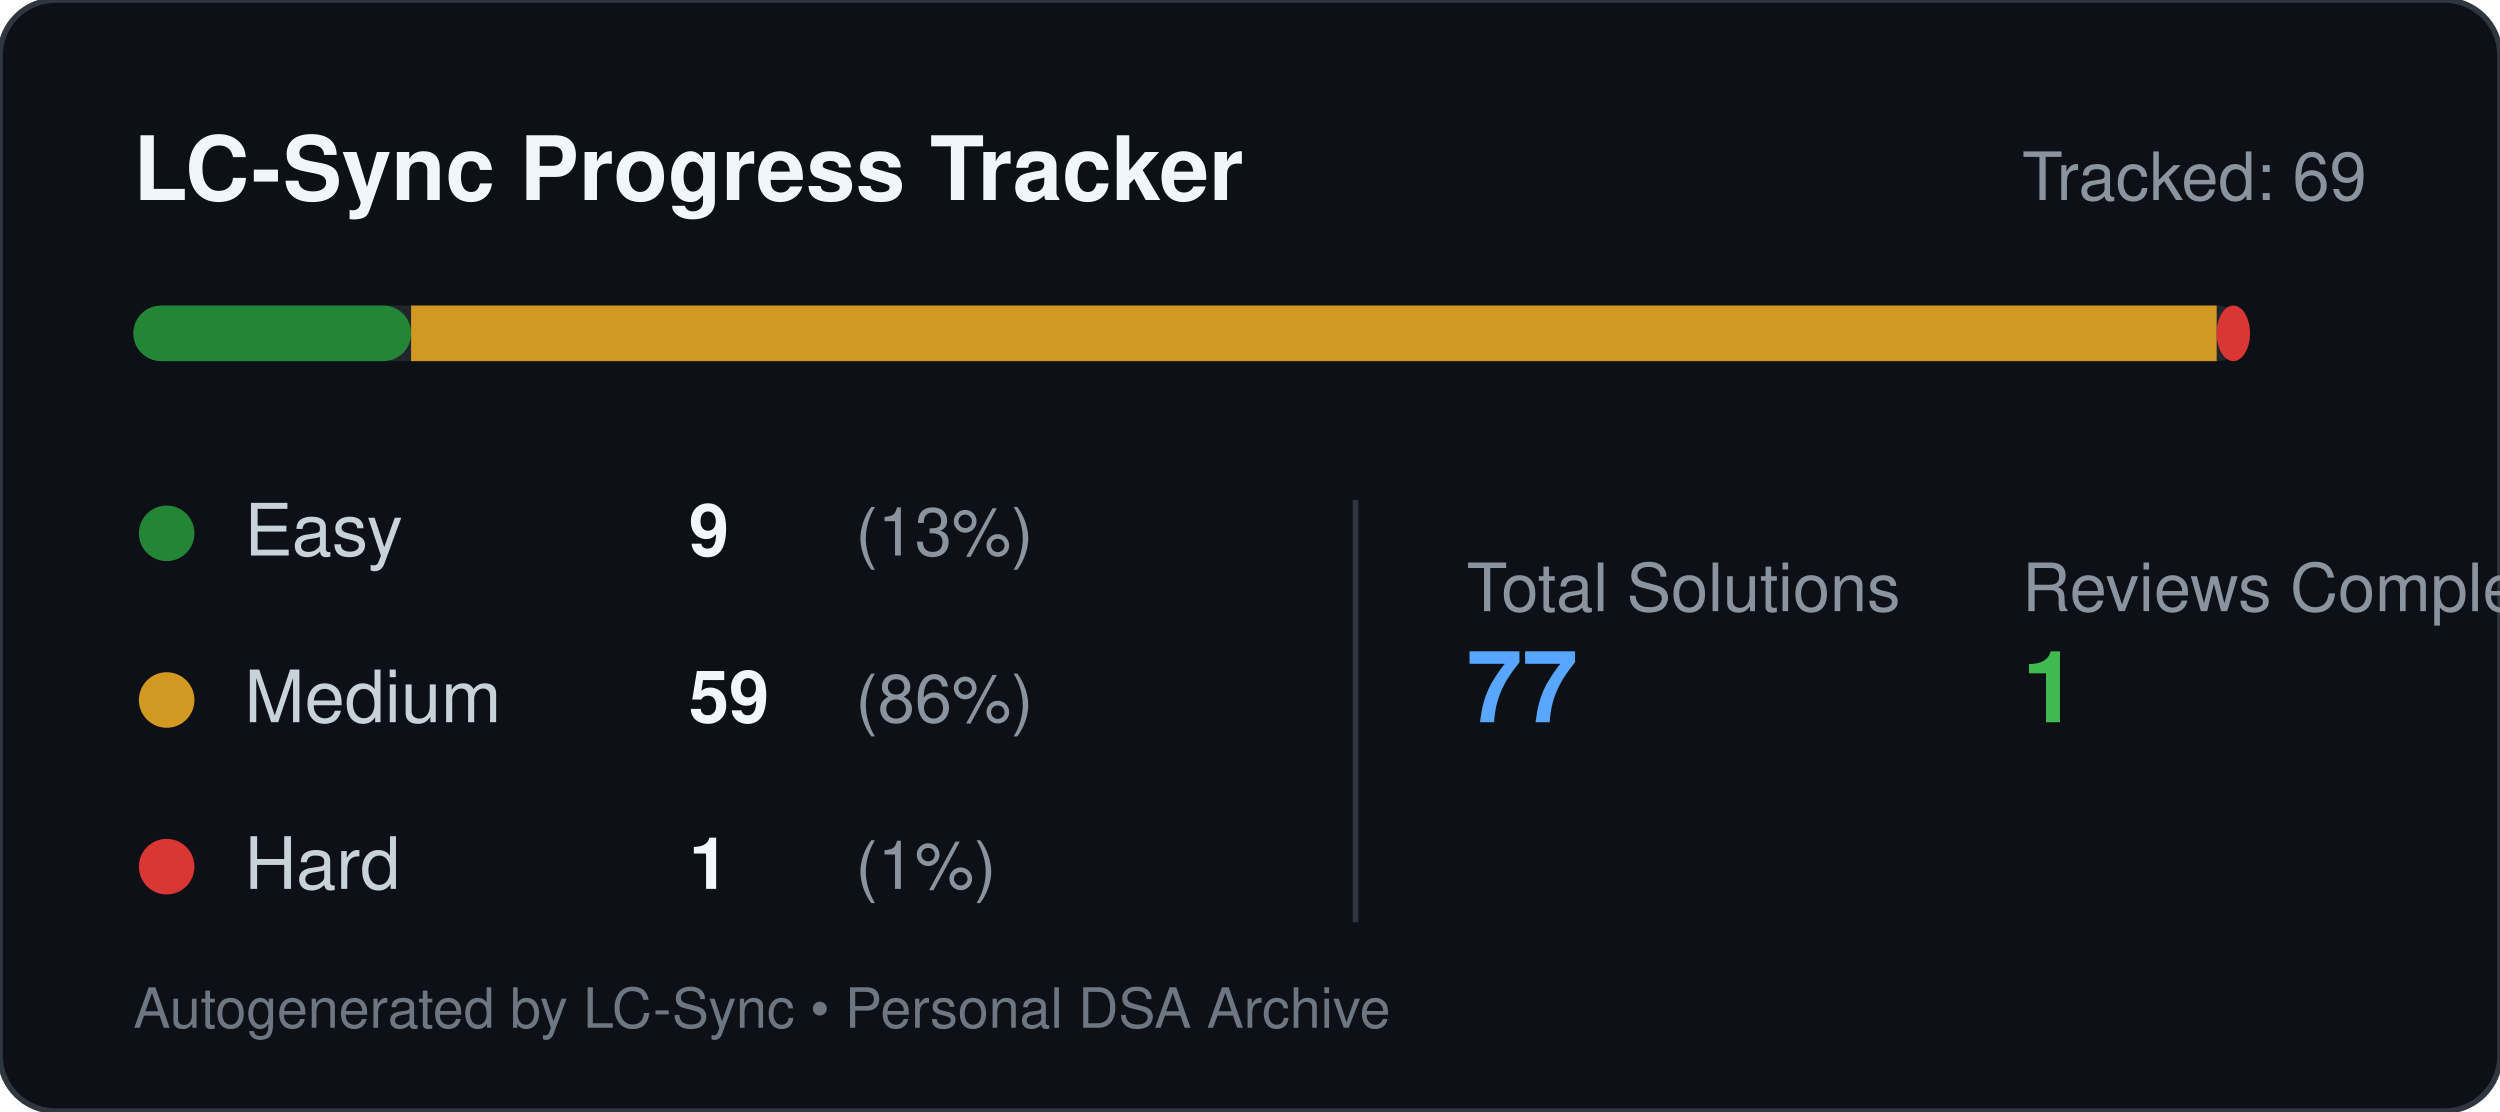
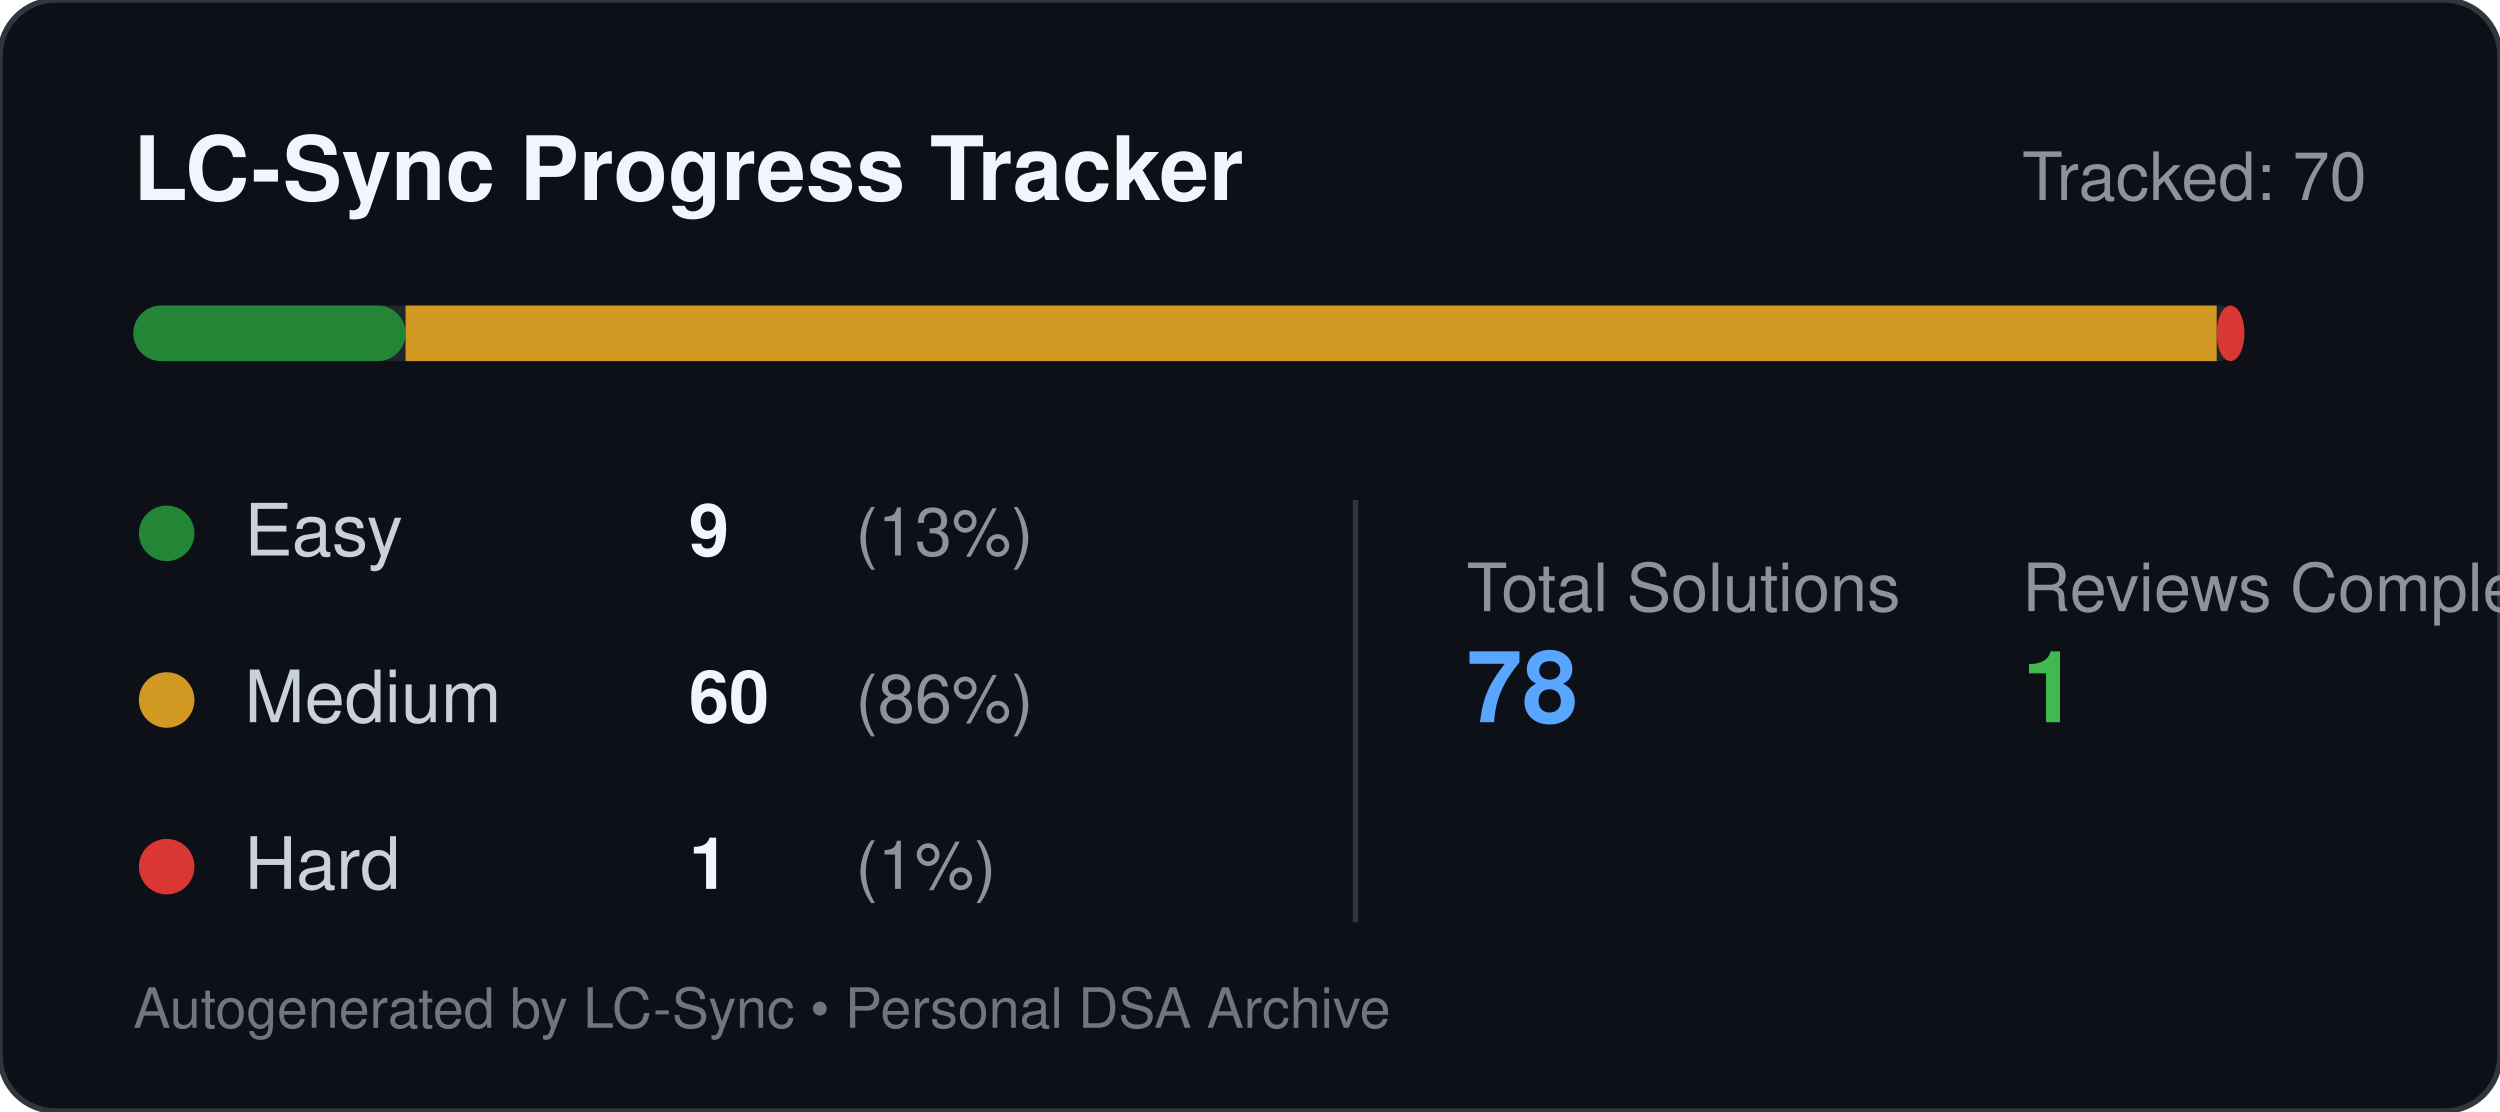
<svg xmlns="http://www.w3.org/2000/svg" width="450" height="200" viewBox="0 0 450 200" fill="none">
  <rect width="450" height="200" rx="10" fill="#0d1117" stroke="#30363d" stroke-width="1" />
  <text x="24" y="36" fill="#f0f6fc" font-family="-apple-system, BlinkMacSystemFont, 'Segoe UI', Helvetica, Arial, sans-serif" font-size="16" font-weight="600">LC-Sync Progress Tracker</text>
-   <text x="426" y="36" text-anchor="end" fill="#8b949e" font-family="-apple-system, BlinkMacSystemFont, 'Segoe UI', Helvetica, Arial, sans-serif" font-size="12">Tracked: 69</text>
+   <text x="426" y="36" text-anchor="end" fill="#8b949e" font-family="-apple-system, BlinkMacSystemFont, 'Segoe UI', Helvetica, Arial, sans-serif" font-size="12">Tracked: 70</text>
  <g transform="translate(24, 55)">
    <rect width="380" height="10" rx="5" fill="#21262d" />
-     <rect x="0" y="0" width="50" height="10" rx="5" fill="#238636" />
-     <rect x="50" y="0" width="325" height="10" fill="#d29922" />
-     <rect x="375" y="0" width="6" height="10" rx="5" fill="#da3633" />
+     <rect x="0" y="0" width="49" height="10" rx="5" fill="#238636" />
+     <rect x="49" y="0" width="326" height="10" fill="#d29922" />
+     <rect x="375" y="0" width="5" height="10" rx="5" fill="#da3633" />
  </g>
  <g transform="translate(24, 90)" font-family="-apple-system, BlinkMacSystemFont, 'Segoe UI', Helvetica, Arial, sans-serif">
    <circle cx="6" cy="6" r="5" fill="#238636" />
    <text x="20" y="10" fill="#c9d1d9" font-size="13">Easy</text>
    <text x="100" y="10" fill="#f0f6fc" font-size="13" font-weight="600">9</text>
    <text x="130" y="10" fill="#8b949e" font-size="12">(13%)</text>
    <circle cx="6" cy="36" r="5" fill="#d29922" />
    <text x="20" y="40" fill="#c9d1d9" font-size="13">Medium</text>
-     <text x="100" y="40" fill="#f0f6fc" font-size="13" font-weight="600">59</text>
+     <text x="100" y="40" fill="#f0f6fc" font-size="13" font-weight="600">60</text>
    <text x="130" y="40" fill="#8b949e" font-size="12">(86%)</text>
    <circle cx="6" cy="66" r="5" fill="#da3633" />
    <text x="20" y="70" fill="#c9d1d9" font-size="13">Hard</text>
    <text x="100" y="70" fill="#f0f6fc" font-size="13" font-weight="600">1</text>
    <text x="130" y="70" fill="#8b949e" font-size="12">(1%)</text>
    <line x1="220" y1="0" x2="220" y2="76" stroke="#30363d" stroke-width="1" />
    <text x="240" y="20" fill="#8b949e" font-size="12">Total Solutions</text>
-     <text x="240" y="40" fill="#58a6ff" font-size="18" font-weight="600">77</text>
+     <text x="240" y="40" fill="#58a6ff" font-size="18" font-weight="600">78</text>
    <text x="340" y="20" fill="#8b949e" font-size="12">Reviews Completed</text>
    <text x="340" y="40" fill="#3fb950" font-size="18" font-weight="600">1</text>
  </g>
  <text x="24" y="185" fill="#6e7681" font-family="-apple-system, BlinkMacSystemFont, 'Segoe UI', Helvetica, Arial, sans-serif" font-size="10">Autogenerated by LC-Sync • Personal DSA Archive</text>
</svg>
